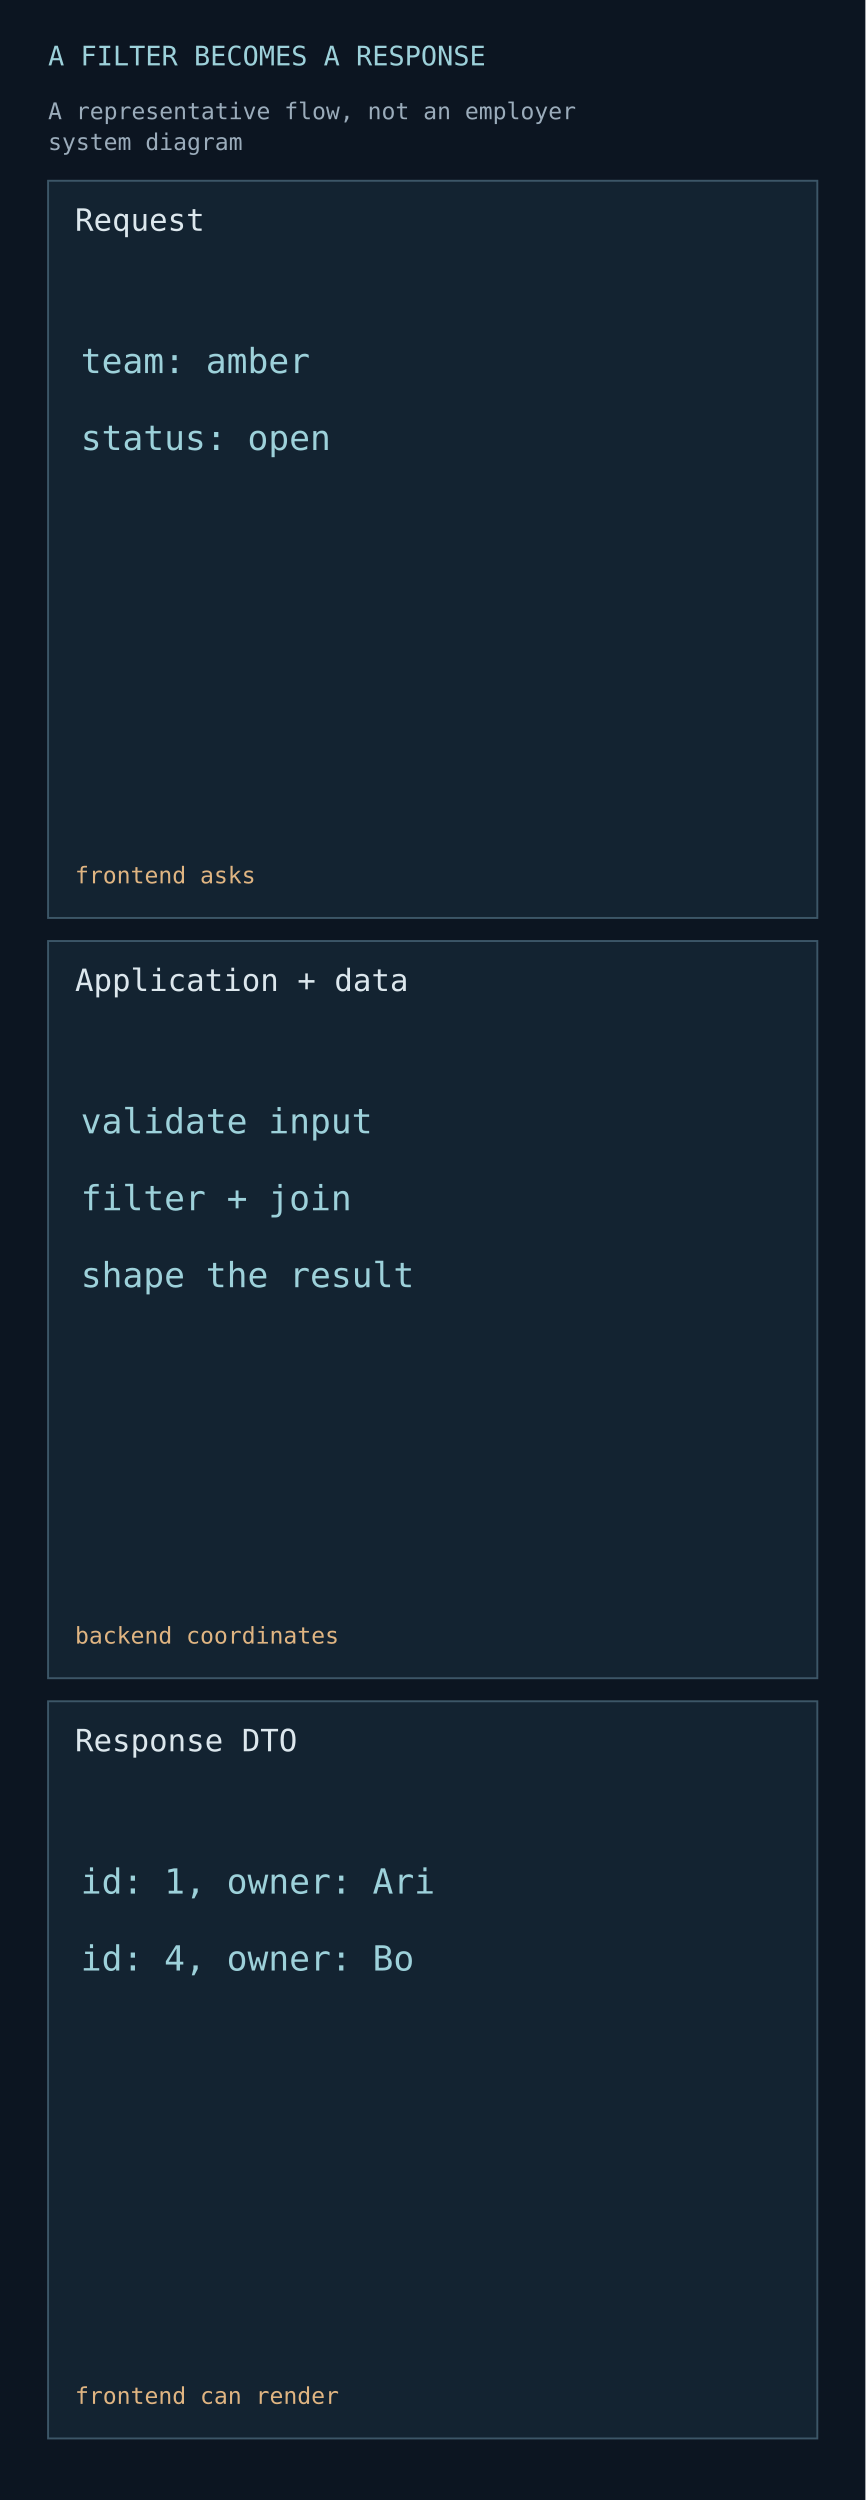
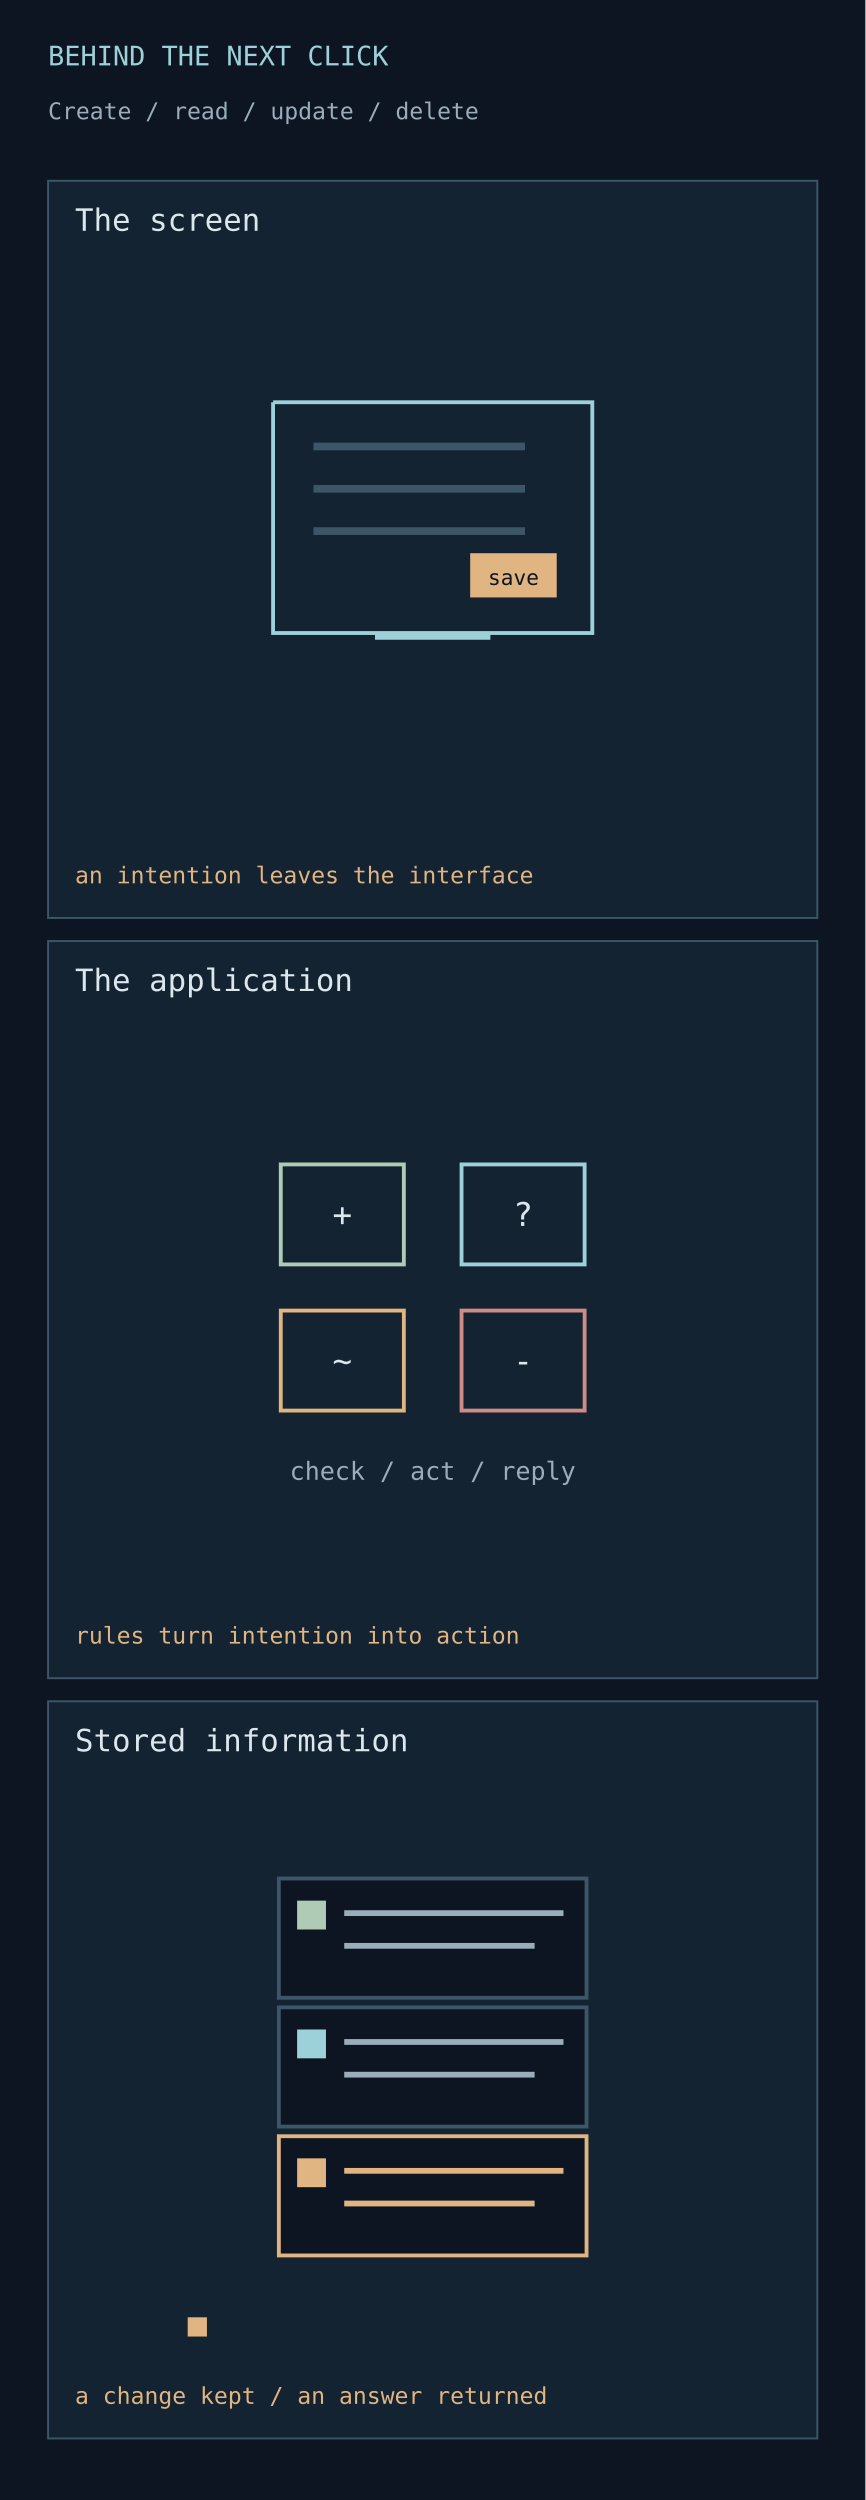
<svg xmlns="http://www.w3.org/2000/svg" width="450" height="1300" viewBox="0 0 450 1300">
  <rect width="100%" height="100%" fill="#0c1521" />
  <g font-family="ui-monospace, monospace">
-     <text x="25" y="34" font-size="14" fill="#9dd1da" text-anchor="start">A FILTER BECOMES A RESPONSE</text>
-     <text x="25" y="62" font-size="12" fill="#9bacbb" text-anchor="start">A representative flow, not an employer</text>
-     <text x="25" y="78" font-size="12" fill="#9bacbb" text-anchor="start">system diagram</text>
+     <text x="25" y="34" font-size="14" fill="#9dd1da" text-anchor="start">BEHIND THE NEXT CLICK</text>
+     <text x="25" y="62" font-size="12" fill="#9bacbb" text-anchor="start">Create / read / update / delete</text>
    <rect x="25" y="94.0" width="400" height="383.333" fill="#132331" stroke="#3c5667" stroke-width="1" />
    <rect x="25" y="489.333" width="400" height="383.333" fill="#132331" stroke="#3c5667" stroke-width="1" />
    <rect x="25" y="884.667" width="400" height="383.333" fill="#132331" stroke="#3c5667" stroke-width="1" />
-     <text x="39" y="120.0" font-size="16" fill="#dce7ed" text-anchor="start">Request</text>
-     <text x="42" y="194.0" font-size="18" fill="#9dd1da" text-anchor="start">team: amber</text>
-     <text x="42" y="234.0" font-size="18" fill="#9dd1da" text-anchor="start">status: open</text>
-     <text x="39" y="459.333" font-size="12" fill="#e0b582" text-anchor="start">frontend asks</text>
-     <text x="39" y="515.333" font-size="16" fill="#dce7ed" text-anchor="start">Application + data</text>
-     <text x="42" y="589.333" font-size="18" fill="#9dd1da" text-anchor="start">validate input</text>
-     <text x="42" y="629.333" font-size="18" fill="#9dd1da" text-anchor="start">filter + join</text>
-     <text x="42" y="669.333" font-size="18" fill="#9dd1da" text-anchor="start">shape the result</text>
-     <text x="39" y="854.667" font-size="12" fill="#e0b582" text-anchor="start">backend coordinates</text>
-     <text x="39" y="910.667" font-size="16" fill="#dce7ed" text-anchor="start">Response DTO</text>
-     <text x="42" y="984.667" font-size="18" fill="#9dd1da" text-anchor="start">id: 1, owner: Ari</text>
-     <text x="42" y="1024.667" font-size="18" fill="#9dd1da" text-anchor="start">id: 4, owner: Bo</text>
-     <text x="39" y="1250.0" font-size="12" fill="#e0b582" text-anchor="start">frontend can render</text>
+     <text x="39" y="120.0" font-size="16" fill="#dce7ed" text-anchor="start">The screen</text>
+     <polyline points="142.00,209.17 308.00,209.17 308.00,329.17 142.00,329.17 142.00,209.17" fill="none" stroke="#9dd1da" stroke-width="2" />
+     <polyline points="163.00,232.17 273.00,232.17" fill="none" stroke="#3c5667" stroke-width="4" />
+     <polyline points="163.00,254.17 273.00,254.17" fill="none" stroke="#3c5667" stroke-width="4" />
+     <polyline points="163.00,276.17 273.00,276.17" fill="none" stroke="#3c5667" stroke-width="4" />
+     <rect x="245.0" y="288.167" width="44" height="22" fill="#e0b582" stroke="#e0b582" stroke-width="1" />
+     <text x="267.0" y="304.167" font-size="11" fill="#0c1521" text-anchor="middle">save</text>
+     <polyline points="195.00,331.17 255.00,331.17" fill="none" stroke="#9dd1da" stroke-width="3" />
+     <text x="39" y="459.333" font-size="12" fill="#e0b582" text-anchor="start">an intention leaves the interface</text>
+     <text x="39" y="515.333" font-size="16" fill="#dce7ed" text-anchor="start">The application</text>
+     <rect x="146.0" y="605.5" width="64" height="52" fill="#132331" stroke="#afcbb6" stroke-width="2" />
+     <text x="178.0" y="637.5" font-size="17" fill="#dce7ed" text-anchor="middle">+</text>
+     <rect x="240.0" y="605.5" width="64" height="52" fill="#132331" stroke="#9dd1da" stroke-width="2" />
+     <text x="272.0" y="637.5" font-size="17" fill="#dce7ed" text-anchor="middle">?</text>
+     <rect x="146.0" y="681.5" width="64" height="52" fill="#132331" stroke="#e0b582" stroke-width="2" />
+     <text x="178.0" y="713.5" font-size="17" fill="#dce7ed" text-anchor="middle">~</text>
+     <rect x="240.0" y="681.5" width="64" height="52" fill="#132331" stroke="#ce8c86" stroke-width="2" />
+     <text x="272.0" y="713.5" font-size="17" fill="#dce7ed" text-anchor="middle">-</text>
+     <text x="225.0" y="769.5" font-size="13" fill="#9bacbb" text-anchor="middle">check / act / reply</text>
+     <text x="39" y="854.667" font-size="12" fill="#e0b582" text-anchor="start">rules turn intention into action</text>
+     <text x="39" y="910.667" font-size="16" fill="#dce7ed" text-anchor="start">Stored information</text>
+     <rect x="145.0" y="976.833" width="160" height="62" fill="#0c1521" stroke="#3c5667" stroke-width="2" />
+     <rect x="155.0" y="988.833" width="14" height="14" fill="#afcbb6" stroke="#afcbb6" stroke-width="1" />
+     <polyline points="179.00,994.83 293.00,994.83" fill="none" stroke="#9bacbb" stroke-width="3" />
+     <polyline points="179.00,1011.83 278.00,1011.83" fill="none" stroke="#9bacbb" stroke-width="3" />
+     <rect x="145.0" y="1043.833" width="160" height="62" fill="#0c1521" stroke="#3c5667" stroke-width="2" />
+     <rect x="155.0" y="1055.833" width="14" height="14" fill="#9dd1da" stroke="#9dd1da" stroke-width="1" />
+     <polyline points="179.00,1061.83 293.00,1061.83" fill="none" stroke="#9bacbb" stroke-width="3" />
+     <polyline points="179.00,1078.83 278.00,1078.83" fill="none" stroke="#9bacbb" stroke-width="3" />
+     <rect x="145.0" y="1110.833" width="160" height="62" fill="#0c1521" stroke="#e0b582" stroke-width="2" />
+     <rect x="155.0" y="1122.833" width="14" height="14" fill="#e0b582" stroke="#e0b582" stroke-width="1" />
+     <polyline points="179.00,1128.83 293.00,1128.83" fill="none" stroke="#e0b582" stroke-width="3" />
+     <polyline points="179.00,1145.83 278.00,1145.83" fill="none" stroke="#e0b582" stroke-width="3" />
+     <rect x="98.1" y="1205.5" width="9" height="9" fill="#e0b582" stroke="#e0b582" stroke-width="1" />
+     <text x="39" y="1250.0" font-size="12" fill="#e0b582" text-anchor="start">a change kept / an answer returned</text>
  </g>
</svg>
